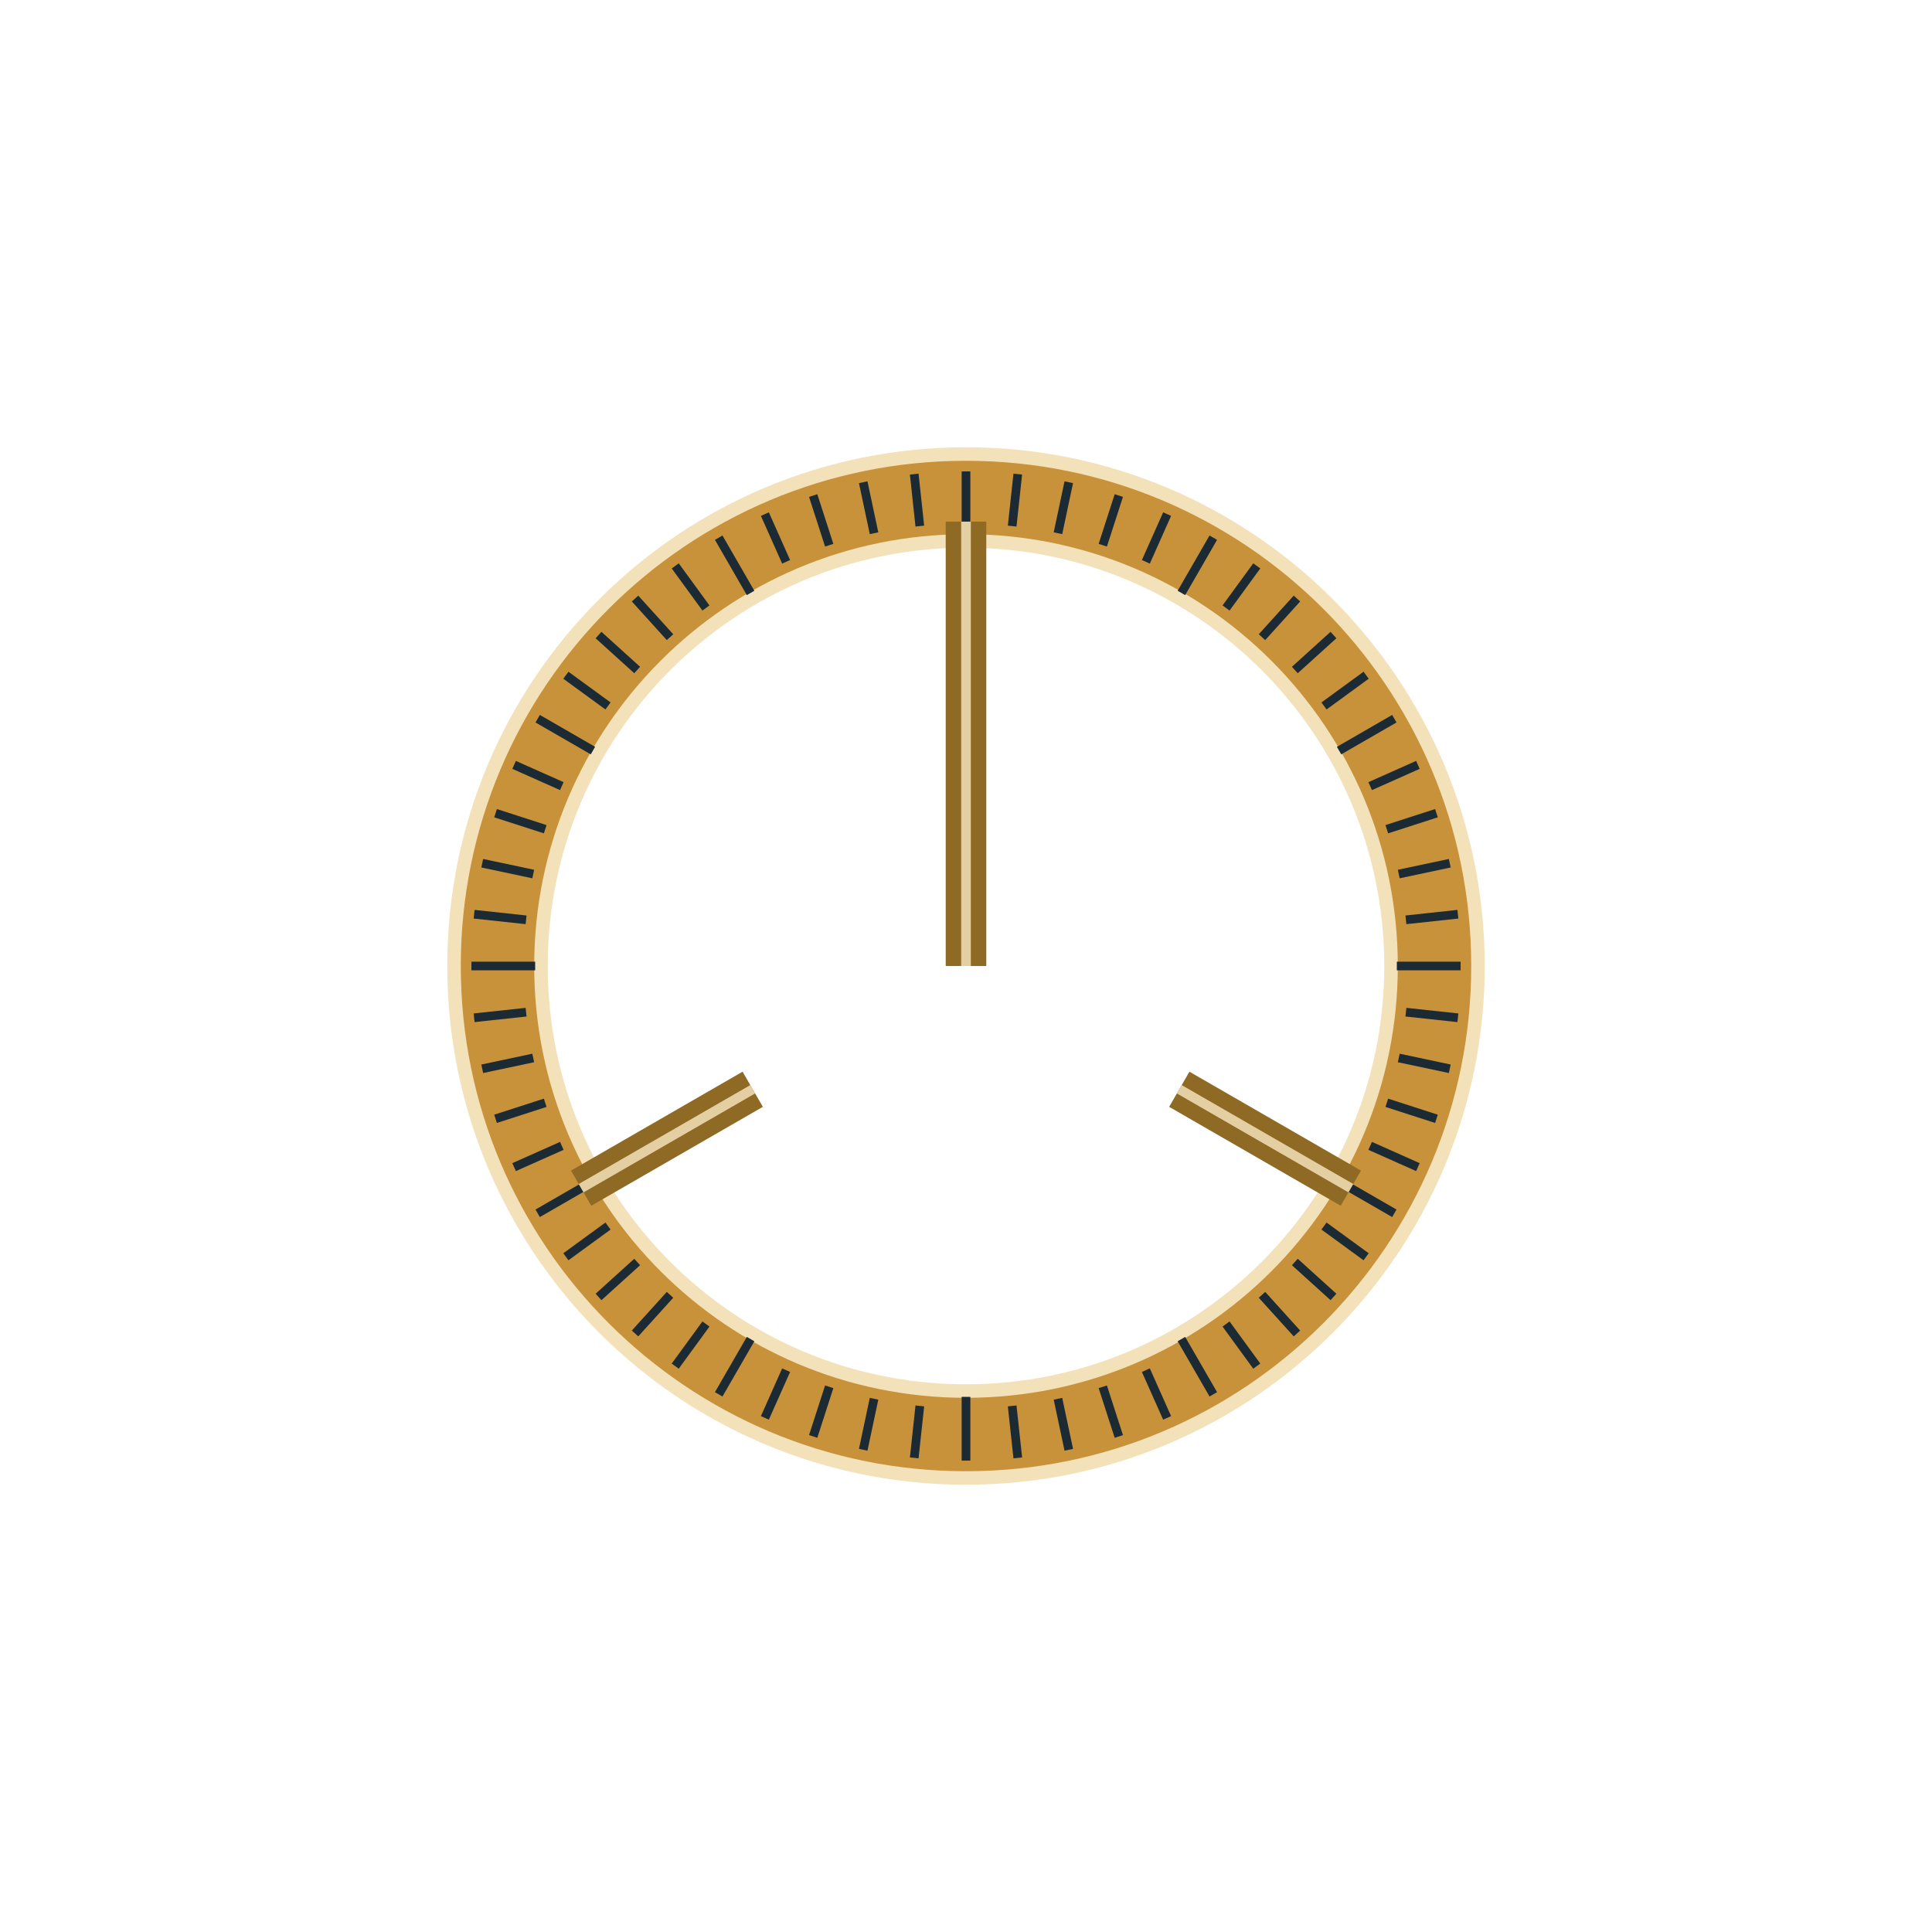
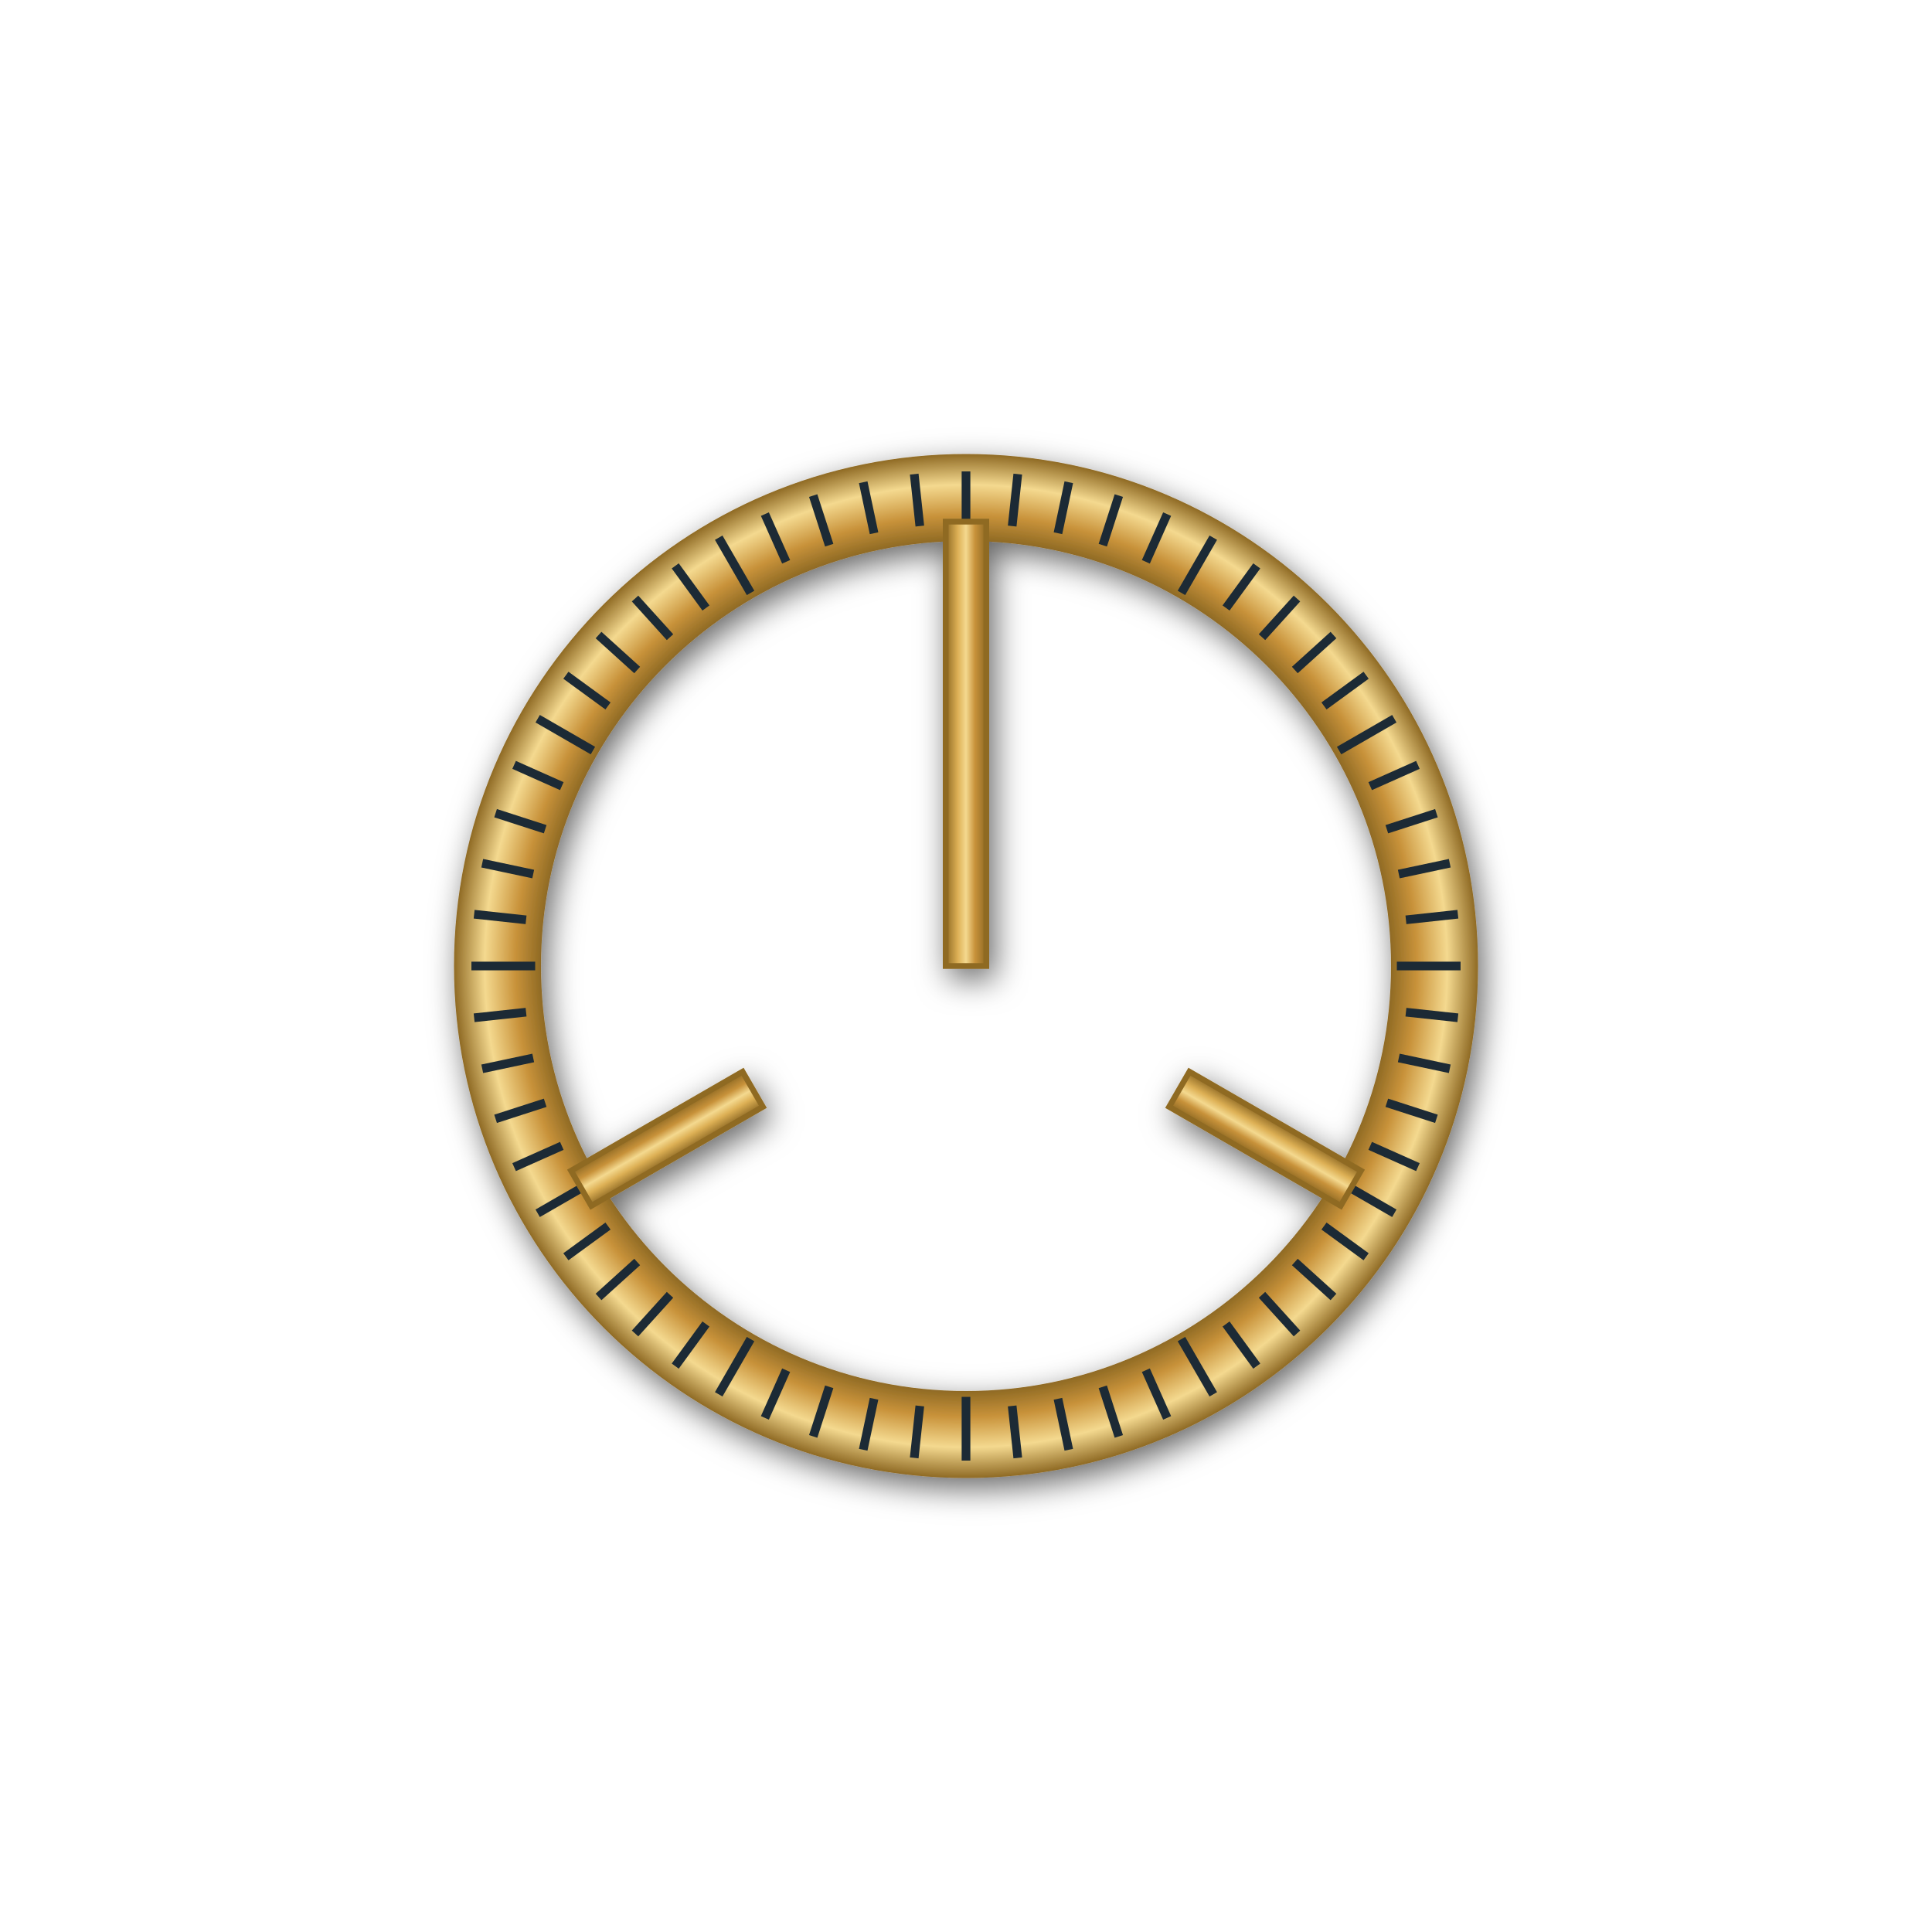
<svg xmlns="http://www.w3.org/2000/svg" viewBox="0 0 100 100">
-   <circle cx="50" cy="50" r="24.25" fill="none" stroke="#C8923A" stroke-width="4.5" />
-   <circle cx="50" cy="50" r="26.5" fill="none" stroke="#F3E1BA" stroke-width=".7" />
-   <circle cx="50" cy="50" r="22" fill="none" stroke="#F3E1BA" stroke-width=".7" />
-   <path d="M72.3 50L75.6 50M72.77 52.39L75.46 52.68M72.4 54.76L75.04 55.32M71.78 57.08L74.35 57.91M70.92 59.31L73.39 60.41M69.31 61.15L72.17 62.8M68.53 63.46L70.71 65.05M67.02 65.32L69.02 67.13M65.32 67.02L67.13 69.02M63.46 68.53L65.05 70.71M61.15 69.31L62.8 72.17M59.31 70.92L60.41 73.39M57.08 71.78L57.91 74.35M54.76 72.4L55.32 75.04M52.39 72.77L52.68 75.46M50 72.3L50 75.6M47.61 72.77L47.32 75.46M45.24 72.4L44.68 75.04M42.92 71.78L42.09 74.35M40.69 70.92L39.59 73.39M38.85 69.31L37.2 72.17M36.54 68.53L34.95 70.71M34.68 67.02L32.87 69.02M32.98 65.32L30.98 67.13M31.47 63.46L29.29 65.05M30.69 61.15L27.83 62.8M29.08 59.31L26.61 60.41M28.22 57.08L25.65 57.91M27.6 54.76L24.96 55.32M27.23 52.39L24.54 52.68M27.7 50L24.4 50M27.23 47.61L24.54 47.32M27.6 45.24L24.96 44.68M28.22 42.92L25.65 42.09M29.08 40.69L26.61 39.59M30.69 38.85L27.83 37.2M31.47 36.54L29.29 34.95M32.98 34.68L30.98 32.87M34.68 32.98L32.87 30.98M36.54 31.47L34.95 29.29M38.85 30.69L37.2 27.83M40.69 29.08L39.59 26.61M42.92 28.22L42.09 25.65M45.24 27.6L44.68 24.96M47.61 27.23L47.32 24.54M50 27.7L50 24.4M52.39 27.23L52.68 24.54M54.76 27.6L55.32 24.96M57.08 28.22L57.91 25.65M59.31 29.08L60.41 26.61M61.15 30.69L62.8 27.83M63.46 31.47L65.05 29.29M65.32 32.98L67.13 30.98M67.02 34.68L69.02 32.87M68.53 36.54L70.71 34.95M69.31 38.85L72.17 37.2M70.92 40.69L73.39 39.59M71.78 42.92L74.35 42.09M72.4 45.24L75.04 44.68M72.77 47.61L75.46 47.32" stroke="#1C2A34" stroke-width=".45" />
-   <path d="M30.08 61.5L38.96 56.38" stroke="#8F6A24" stroke-width="2.1" />
-   <path d="M30.08 61.5L38.96 56.38" stroke="#F3E1BA" stroke-width=".5" opacity=".85" />
-   <path d="M69.92 61.5L61.04 56.38" stroke="#8F6A24" stroke-width="2.1" />
-   <path d="M69.92 61.5L61.04 56.38" stroke="#F3E1BA" stroke-width=".5" opacity=".85" />
-   <path d="M50 27L50 50" stroke="#8F6A24" stroke-width="2.1" />
-   <path d="M50 27L50 50" stroke="#F3E1BA" stroke-width=".5" opacity=".85" />
+   <defs>
+     <radialGradient id="gt0" gradientUnits="userSpaceOnUse" cx="50" cy="50" r="35.7">
+       <stop offset="0.9" stop-color="#8F6A24" />
+       <stop offset="0.92" stop-color="#C8923A" />
+       <stop offset="0.95" stop-color="#F4D98F" />
+       <stop offset="0.98" stop-color="#DDB055" />
+       <stop offset="1" stop-color="#8F6A24" />
+     </radialGradient>
+     <radialGradient id="gt1" gradientUnits="userSpaceOnUse" cx="50" cy="50" r="39.3">
+       <stop offset="0.91" stop-color="#8F6A24" />
+       <stop offset="0.93" stop-color="#C8923A" />
+       <stop offset="0.95" stop-color="#F4D98F" />
+       <stop offset="0.98" stop-color="#DDB055" />
+       <stop offset="1" stop-color="#8F6A24" />
+     </radialGradient>
+     <radialGradient id="gt2" gradientUnits="userSpaceOnUse" cx="50" cy="50" r="43">
+       <stop offset="0.91" stop-color="#8F6A24" />
+       <stop offset="0.93" stop-color="#C8923A" />
+       <stop offset="0.96" stop-color="#F4D98F" />
+       <stop offset="0.98" stop-color="#DDB055" />
+       <stop offset="1" stop-color="#8F6A24" />
+     </radialGradient>
+     <radialGradient id="gdial" gradientUnits="userSpaceOnUse" cx="50" cy="50" r="46">
+       <stop offset="0" stop-color="#2A3E50" />
+       <stop offset="0.7" stop-color="#1C2A34" />
+       <stop offset="1" stop-color="#0F1A22" />
+     </radialGradient>
+     <radialGradient id="ginner" gradientUnits="userSpaceOnUse" cx="50" cy="50" r="22">
+       <stop offset="0" stop-color="#1D2D3A" />
+       <stop offset="1" stop-color="#0C151C" />
+     </radialGradient>
+     <linearGradient id="gbez" x1="0" y1="0" x2="1" y2="1">
+       <stop offset="0" stop-color="#F4D98F" />
+       <stop offset="0.45" stop-color="#C8923A" />
+       <stop offset="1" stop-color="#5B4115" />
+     </linearGradient>
+     <radialGradient id="gchap" gradientUnits="userSpaceOnUse" cx="50" cy="50" r="26.5">
+       <stop offset="0.83" stop-color="#8F6A24" />
+       <stop offset="0.88" stop-color="#C8923A" />
+       <stop offset="0.94" stop-color="#F4D98F" />
+       <stop offset="1" stop-color="#8F6A24" />
+     </radialGradient>
+     <radialGradient id="gring" gradientUnits="userSpaceOnUse" cx="50" cy="50" r="19.86">
+       <stop offset="0.81" stop-color="#F4D98F" />
+       <stop offset="0.87" stop-color="#DDB055" />
+       <stop offset="0.94" stop-color="#C8923A" />
+       <stop offset="1" stop-color="#8F6A24" />
+     </radialGradient>
+     <radialGradient id="gw">
+       <stop offset="0" stop-color="#F4D98F" />
+       <stop offset="0.55" stop-color="#DDB055" />
+       <stop offset="1" stop-color="#C8923A" />
+     </radialGradient>
+     <linearGradient id="gbar" x1="0" y1="0" x2="0" y2="1">
+       <stop offset="0" stop-color="#8F6A24" />
+       <stop offset="0.3" stop-color="#DDB055" />
+       <stop offset="0.5" stop-color="#F4D98F" />
+       <stop offset="0.72" stop-color="#C8923A" />
+       <stop offset="1" stop-color="#8F6A24" />
+     </linearGradient>
+     <radialGradient id="gruby" cx=".38" cy=".35" r=".7">
+       <stop offset="0" stop-color="#F2958A" />
+       <stop offset="0.45" stop-color="#B3362C" />
+       <stop offset="1" stop-color="#661710" />
+     </radialGradient>
+     <radialGradient id="gscrew" cx=".4" cy=".35" r=".7">
+       <stop offset="0" stop-color="#F4D98F" />
+       <stop offset="1" stop-color="#C8923A" />
+     </radialGradient>
+     <linearGradient id="ggloss" x1="0" y1="0" x2="0" y2="1">
+       <stop offset="0" stop-color="#FFFFFF" stop-opacity="0.17" />
+       <stop offset="1" stop-color="#FFFFFF" stop-opacity="0" />
+     </linearGradient>
+     <clipPath id="cdial">
+       <circle cx="50" cy="50" r="45" />
+     </clipPath>
+     <filter id="sh" x="-30%" y="-30%" width="160%" height="160%">
+       <feGaussianBlur in="SourceAlpha" stdDeviation=".8" result="b" />
+       <feOffset in="b" dx=".3" dy=".55" result="o" />
+       <feComponentTransfer in="o" result="s">
+         <feFuncA type="linear" slope=".6" />
+       </feComponentTransfer>
+       <feMerge>
+         <feMergeNode in="s" />
+         <feMergeNode in="SourceGraphic" />
+       </feMerge>
+     </filter>
+     <filter id="ao" x="-30%" y="-30%" width="160%" height="160%">
+       <feGaussianBlur in="SourceAlpha" stdDeviation=".9" result="b" />
+       <feComponentTransfer in="b" result="s">
+         <feFuncA type="linear" slope=".55" />
+       </feComponentTransfer>
+       <feMerge>
+         <feMergeNode in="s" />
+         <feMergeNode in="SourceGraphic" />
+       </feMerge>
+     </filter>
+   </defs>
+   <g filter="url(#sh)">
+     <circle cx="50" cy="50" r="24.25" fill="none" stroke="url(#gchap)" stroke-width="4.5" />
+     <path d="M72.3 50L75.6 50M72.77 52.39L75.46 52.68M72.4 54.76L75.04 55.32M71.78 57.08L74.35 57.91M70.92 59.31L73.39 60.41M69.31 61.15L72.17 62.8M68.53 63.46L70.71 65.05M67.02 65.32L69.02 67.13M65.32 67.02L67.13 69.02M63.46 68.53L65.05 70.71M61.15 69.31L62.8 72.17M59.31 70.92L60.41 73.39M57.08 71.78L57.91 74.35M54.76 72.4L55.32 75.04M52.39 72.77L52.68 75.46M50 72.3L50 75.6M47.61 72.77L47.32 75.46M45.24 72.4L44.68 75.04M42.92 71.78L42.09 74.35M40.69 70.92L39.59 73.39M38.85 69.31L37.2 72.17M36.54 68.53L34.95 70.71M34.68 67.02L32.87 69.02M32.98 65.32L30.98 67.13M31.47 63.46L29.29 65.05M30.69 61.15L27.83 62.8M29.08 59.31L26.61 60.41M28.22 57.08L25.65 57.91M27.6 54.76L24.96 55.32M27.23 52.39L24.54 52.68M27.7 50L24.4 50M27.23 47.61L24.54 47.32M27.6 45.24L24.96 44.68M28.22 42.92L25.65 42.09M29.08 40.69L26.61 39.59M30.69 38.85L27.83 37.2M31.47 36.54L29.29 34.95M32.98 34.68L30.98 32.87M34.68 32.98L32.87 30.98M36.54 31.47L34.95 29.29M38.85 30.69L37.2 27.83M40.69 29.08L39.59 26.61M42.92 28.22L42.09 25.65M45.24 27.6L44.68 24.96M47.61 27.23L47.32 24.54M50 27.7L50 24.4M52.39 27.23L52.68 24.54M54.76 27.6L55.32 24.96M57.08 28.22L57.91 25.65M59.31 29.08L60.41 26.61M61.15 30.69L62.8 27.83M63.46 31.47L65.05 29.29M65.32 32.98L67.13 30.98M67.02 34.68L69.02 32.87M68.53 36.54L70.71 34.95M69.31 38.85L72.17 37.2M70.92 40.69L73.39 39.59M71.78 42.92L74.35 42.09M72.4 45.24L75.04 44.68M72.77 47.61L75.46 47.32" stroke="#1C2A34" stroke-width=".45" />
+     <g transform="translate(38.96 56.38) rotate(150)">
+       <path d="M0 -1.05L10.25 -1.05L10.25 1.05L0 1.05Z" fill="url(#gbar)" stroke="#8F6A24" stroke-width=".3" />
+     </g>
+     <g transform="translate(61.04 56.38) rotate(30)">
+       <path d="M0 -1.05L10.25 -1.05L10.25 1.05L0 1.05Z" fill="url(#gbar)" stroke="#8F6A24" stroke-width=".3" />
+     </g>
+     <g transform="translate(50 50) rotate(270)">
+       <path d="M0 -1.05L23 -1.05L23 1.05L0 1.05Z" fill="url(#gbar)" stroke="#8F6A24" stroke-width=".3" />
+     </g>
+   </g>
</svg>
